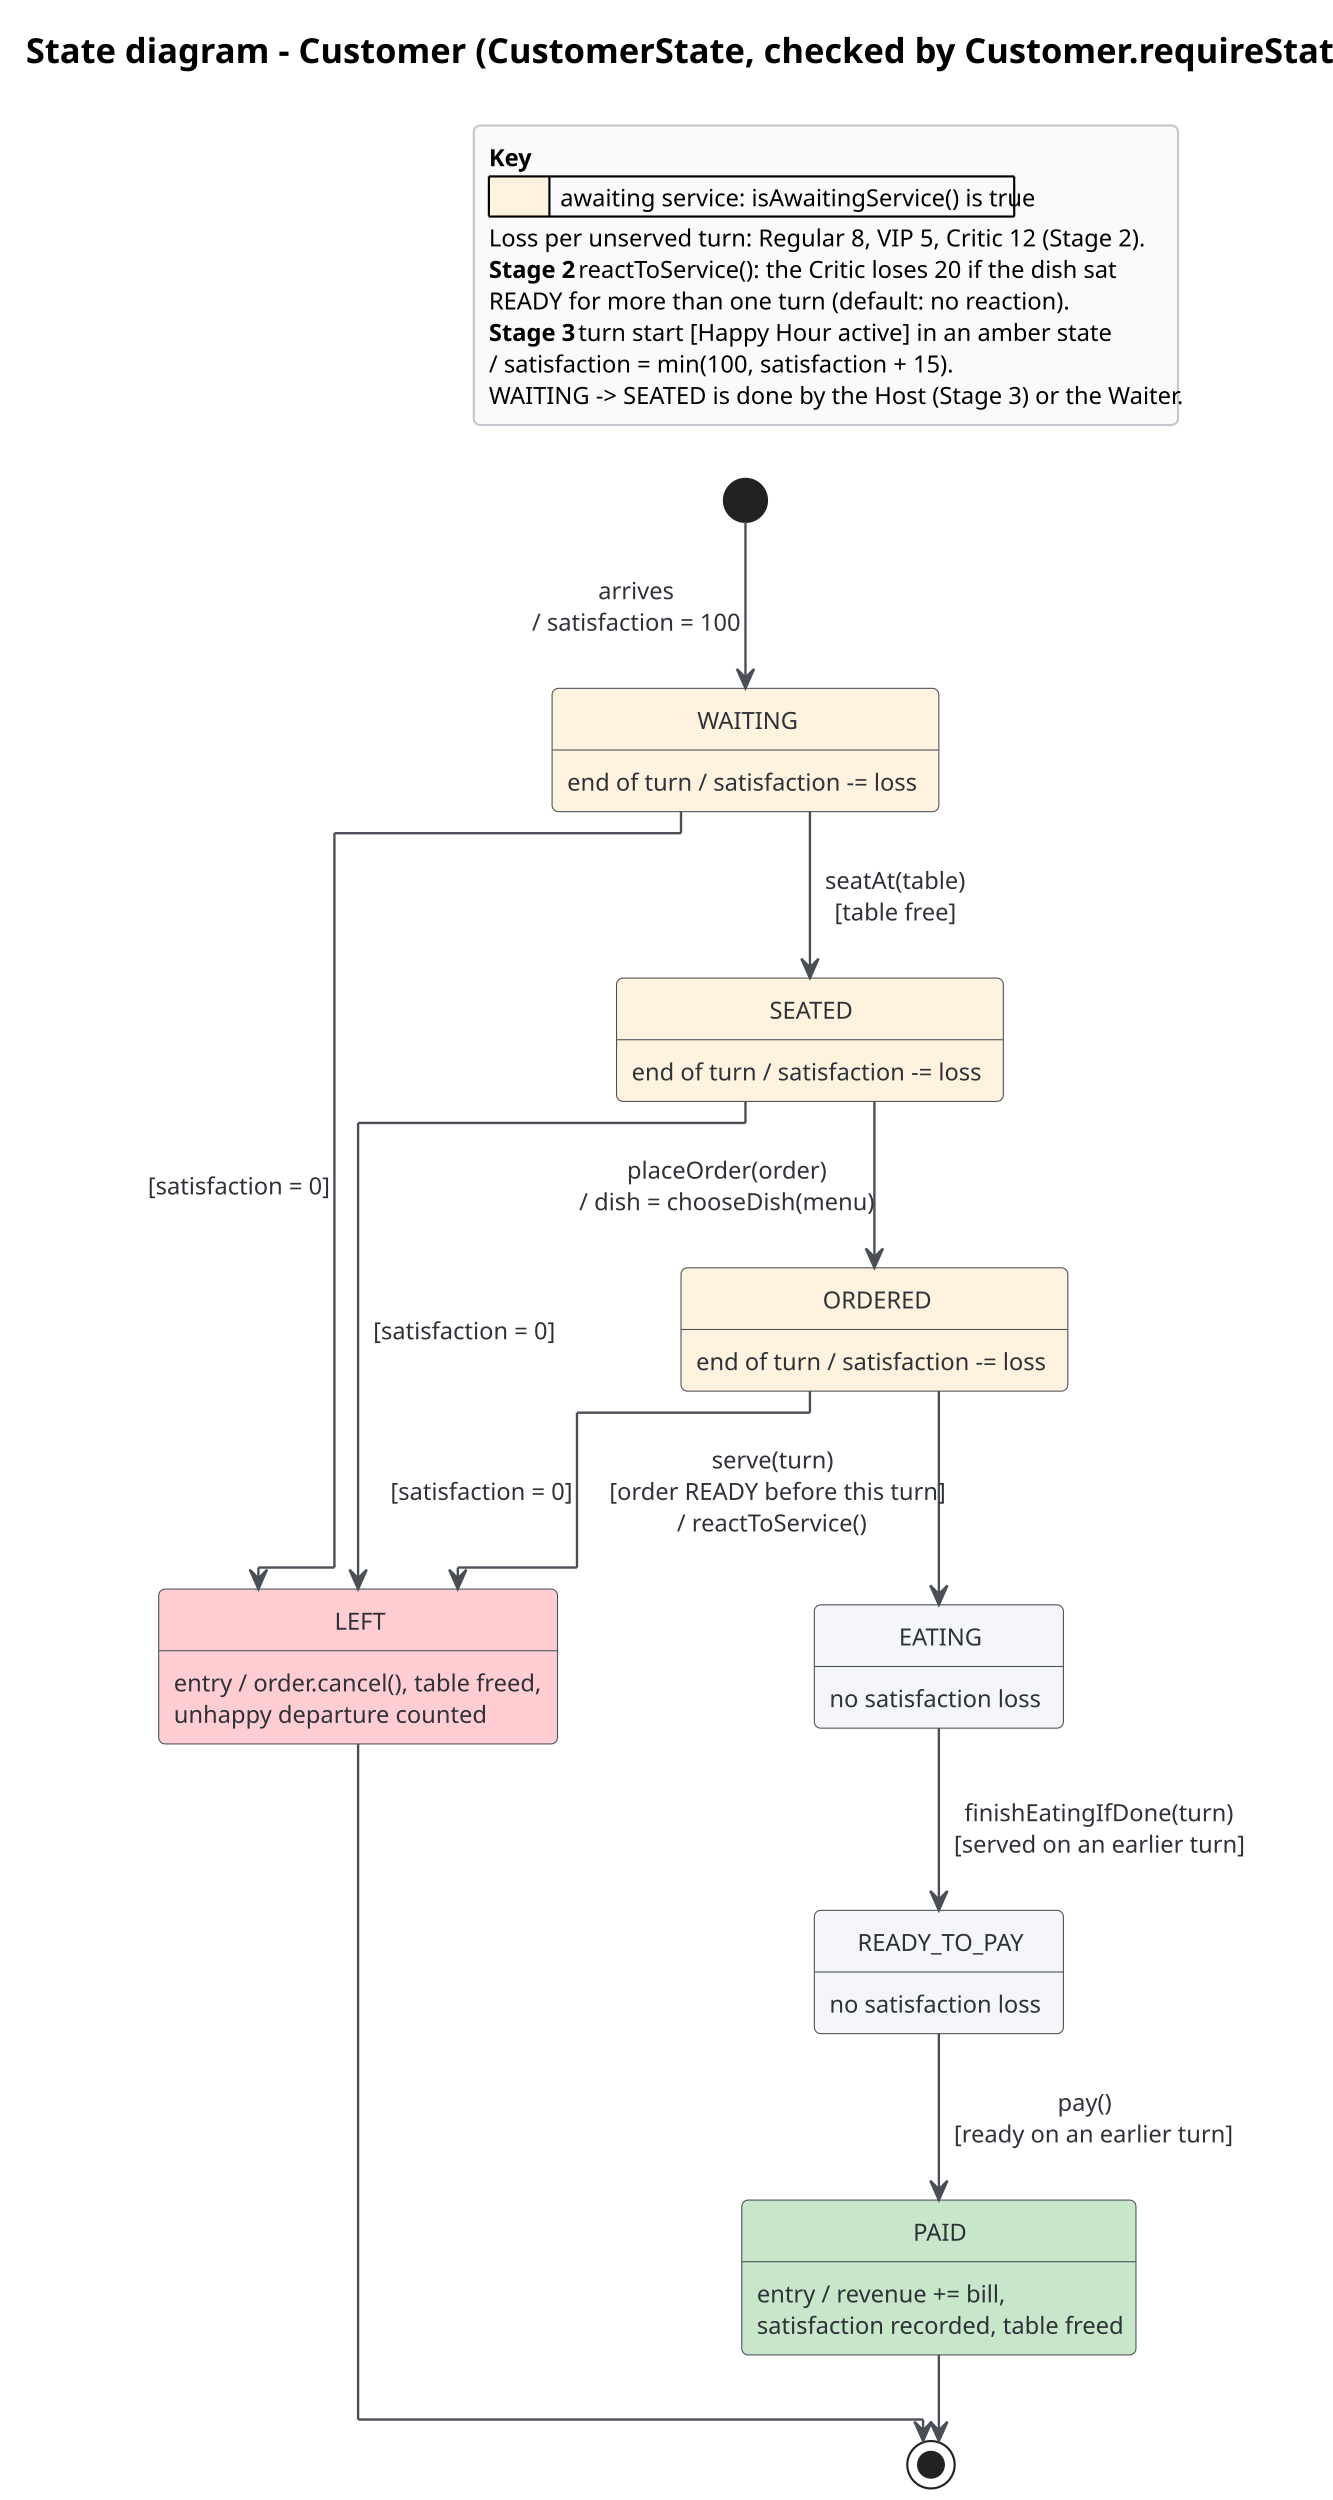
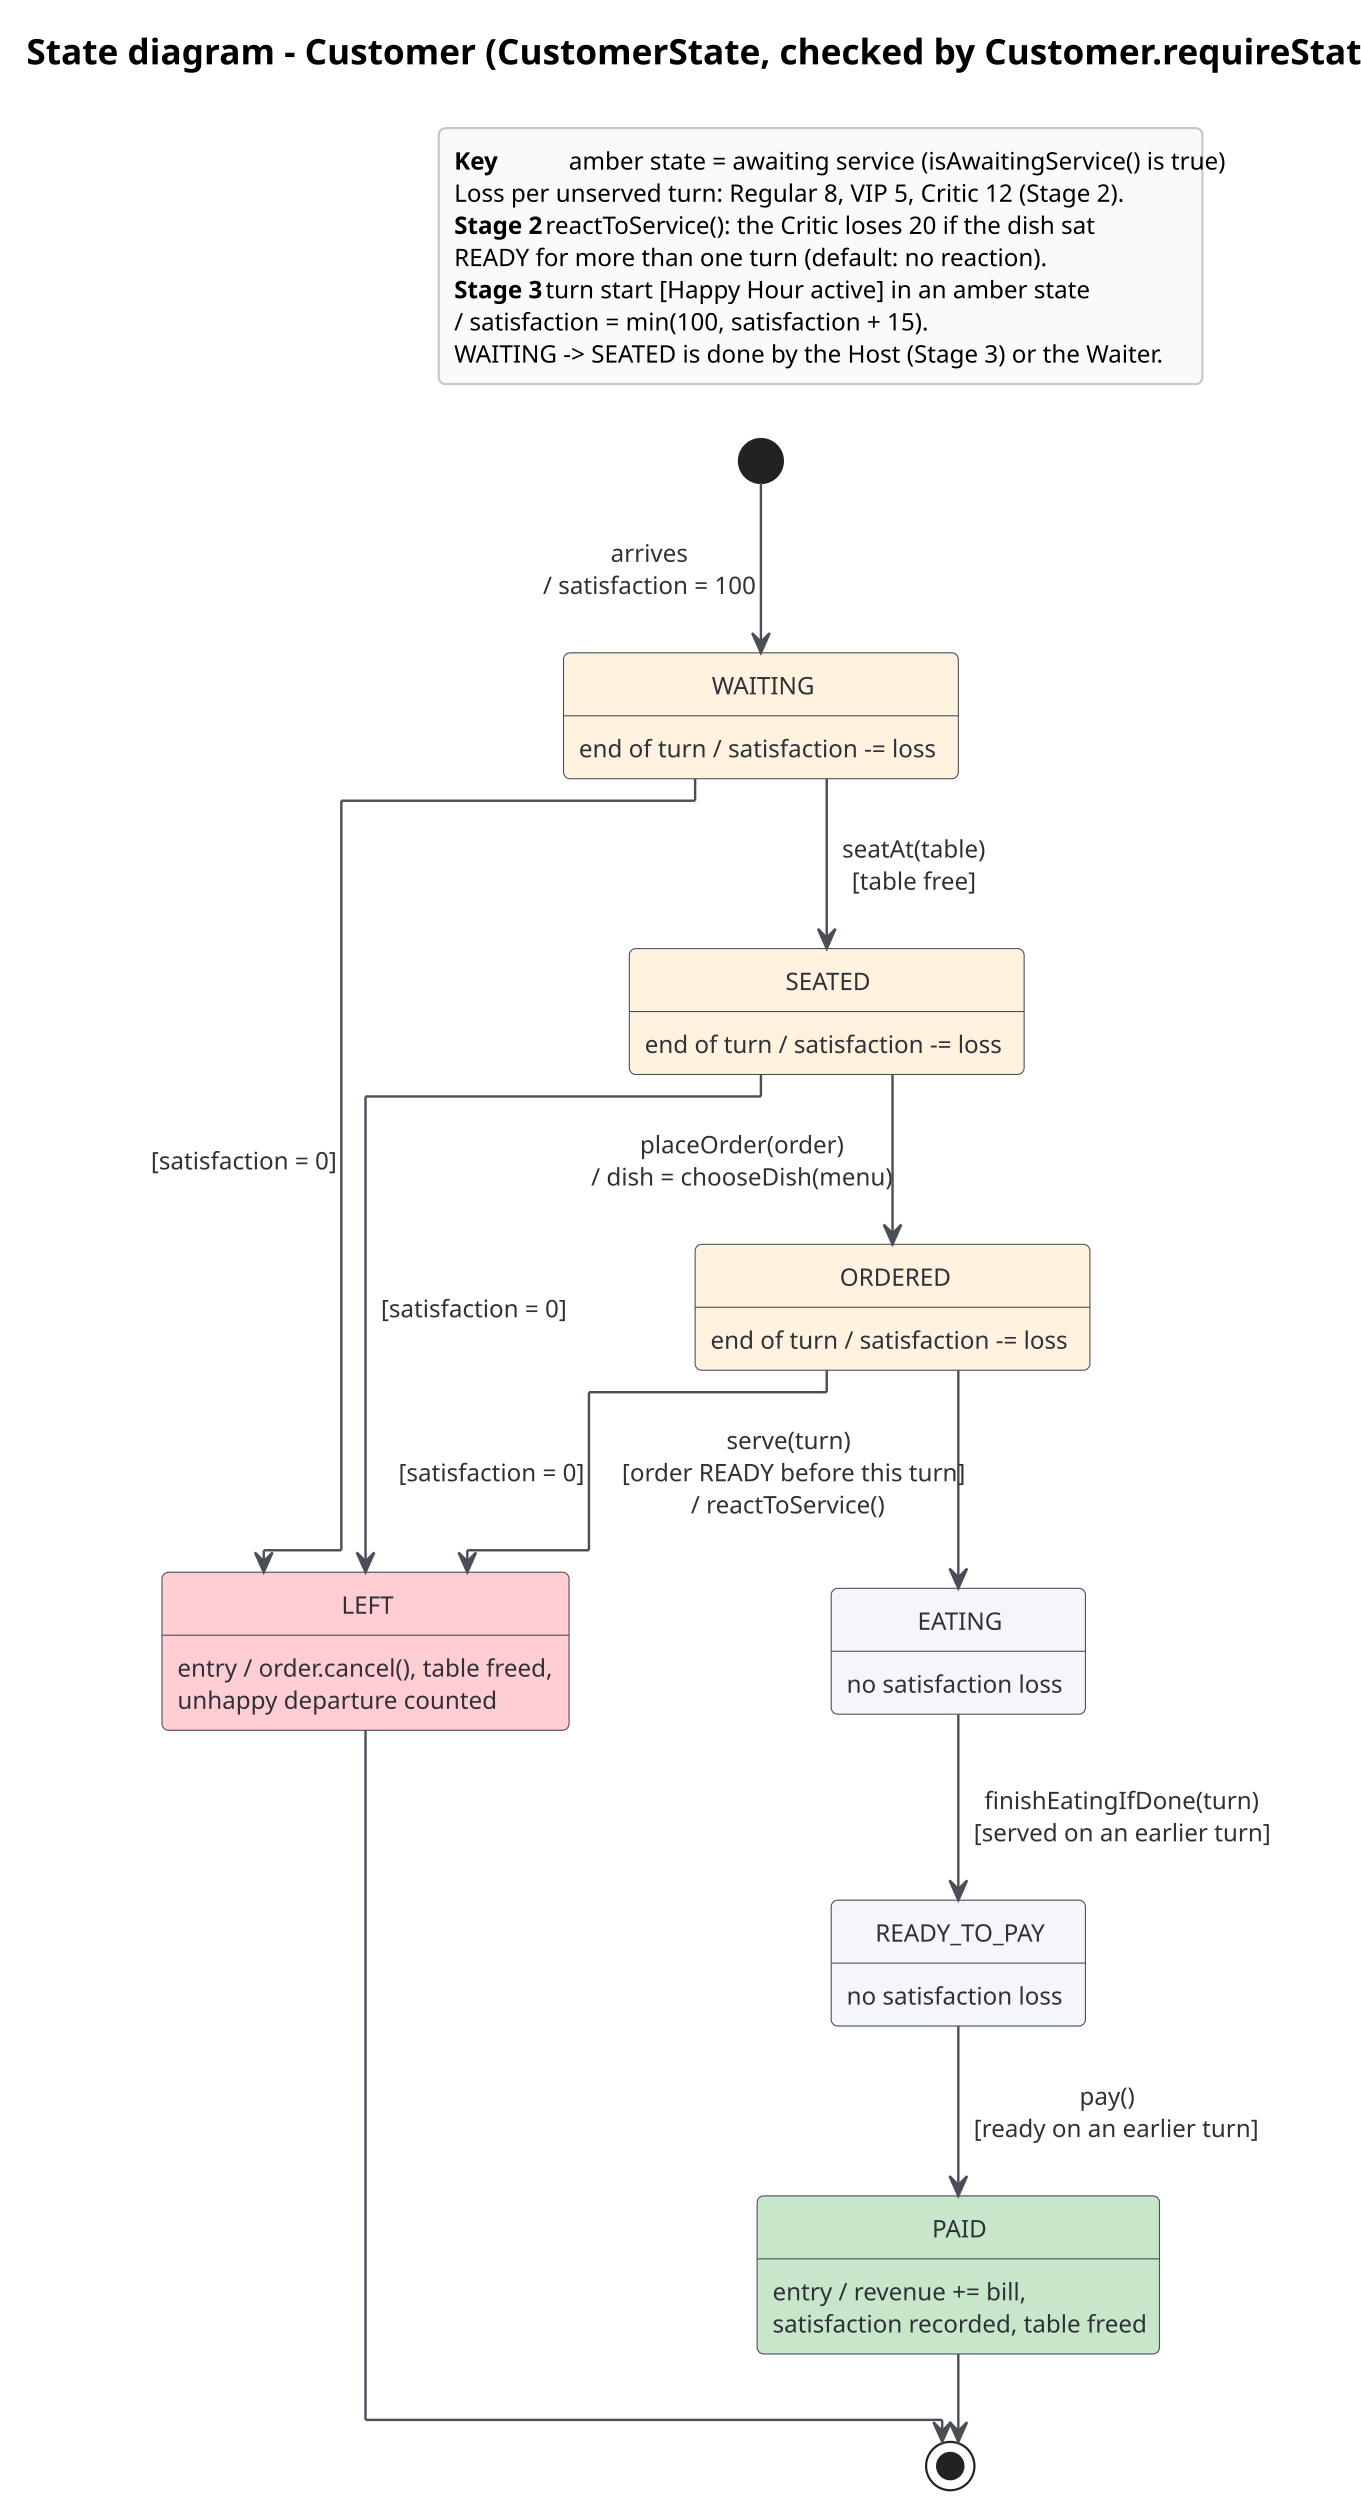
- <svg xmlns="http://www.w3.org/2000/svg" contentStyleType="text/css" data-diagram-type="STATE" height="1330.312px" preserveAspectRatio="none" style="width:709px;height:1330px;background:#FFFFFF;" version="1.1" viewBox="0 0 709 1330" width="709.271px" zoomAndPan="magnify">
-   <defs />
+ <svg xmlns="http://www.w3.org/2000/svg" contentStyleType="text/css" data-diagram-type="STATE" height="1303.958px" preserveAspectRatio="none" style="width:709px;height:1303px;background:#FFFFFF;" version="1.1" viewBox="0 0 709 1303" width="709.271px" zoomAndPan="magnify">
+   <defs>
+     <filter height="1" id="by1xgarniibsl0" width="1" x="0" y="0">
+       <feFlood flood-color="#FFE0B2" result="flood" />
+       <feComposite in="SourceGraphic" in2="flood" operator="over" />
+     </filter>
+   </defs>
  <g>
    <text fill="#000000" font-family="Segoe UI" font-size="18.333" font-weight="bold" lengthAdjust="spacing" textLength="673.24" x="13.75" y="33.533">State diagram - Customer (CustomerState, checked by Customer.requireState)</text>
-     <rect fill="#FAFAFA" height="159.325" rx="3.438" ry="3.438" style="stroke:#C4C8CE;stroke-width:1.146;" width="374.608" x="252.065" y="66.781" />
-     <text fill="#000000" font-family="Segoe UI" font-size="12.604" font-weight="bold" lengthAdjust="spacing" textLength="21.78" x="260.086" y="88.403">Key</text>
-     <rect fill="#FFF3E0" height="21.348" style="stroke:none;stroke-width:1.146;" width="32.204" x="260.086" y="93.858" />
-     <text fill="#000000" font-family="Segoe UI" font-size="12.604" lengthAdjust="spacing" textLength="27.621" x="262.378" y="109.751">        </text>
-     <text fill="#000000" font-family="Segoe UI" font-size="12.604" lengthAdjust="spacing" textLength="235.774" x="298.035" y="109.751">awaiting service: isAwaitingService() is true</text>
-     <line style="stroke:#000000;stroke-width:1.146;" x1="260.086" x2="539.553" y1="93.858" y2="93.858" />
-     <line style="stroke:#000000;stroke-width:1.146;" x1="260.086" x2="539.553" y1="115.206" y2="115.206" />
-     <line style="stroke:#000000;stroke-width:1.146;" x1="260.086" x2="260.086" y1="93.858" y2="115.206" />
-     <line style="stroke:#000000;stroke-width:1.146;" x1="292.29" x2="292.29" y1="93.858" y2="115.206" />
-     <line style="stroke:#000000;stroke-width:1.146;" x1="539.553" x2="539.553" y1="93.858" y2="115.206" />
-     <text fill="#000000" font-family="Segoe UI" font-size="12.604" lengthAdjust="spacing" textLength="326.994" x="260.086" y="131.098">Loss per unserved turn: Regular 8, VIP 5, Critic 12 (Stage 2).</text>
-     <text fill="#000000" font-family="Segoe UI" font-size="12.604" font-weight="bold" lengthAdjust="spacing" textLength="44.102" x="260.086" y="147.863">Stage 2</text>
-     <text fill="#000000" font-family="Segoe UI" font-size="12.604" lengthAdjust="spacing" textLength="270.276" x="307.641" y="147.863">reactToService(): the Critic loses 20 if the dish sat</text>
-     <text fill="#000000" font-family="Segoe UI" font-size="12.604" lengthAdjust="spacing" textLength="290.844" x="260.086" y="164.627">READY for more than one turn (default: no reaction).</text>
-     <text fill="#000000" font-family="Segoe UI" font-size="12.604" font-weight="bold" lengthAdjust="spacing" textLength="44.102" x="260.086" y="181.392">Stage 3</text>
-     <text fill="#000000" font-family="Segoe UI" font-size="12.604" lengthAdjust="spacing" textLength="265.426" x="307.641" y="181.392">turn start [Happy Hour active] in an amber state</text>
-     <text fill="#000000" font-family="Segoe UI" font-size="12.604" lengthAdjust="spacing" textLength="235.867" x="260.086" y="198.156">/ satisfaction = min(100, satisfaction + 15).</text>
-     <text fill="#000000" font-family="Segoe UI" font-size="12.604" lengthAdjust="spacing" textLength="358.566" x="260.086" y="214.921">WAITING -&gt; SEATED is done by the Host (Stage 3) or the Waiter.</text>
+     <rect fill="#FAFAFA" height="133.393" rx="3.438" ry="3.438" style="stroke:#C4C8CE;stroke-width:1.146;" width="397.976" x="228.697" y="66.781" />
+     <text fill="#000000" font-family="Segoe UI" font-size="12.604" font-weight="bold" lengthAdjust="spacing" textLength="21.78" x="236.718" y="88.403">Key</text>
+     <text fill="#000000" font-family="Segoe UI" font-size="12.604" lengthAdjust="spacing" textLength="10.358" x="258.498" y="88.403">   </text>
+     <text fill="#000000" filter="url(#by1xgarniibsl0)" font-family="Segoe UI" font-size="12.604" lengthAdjust="spacing" textLength="20.716" x="268.856" y="88.403">      </text>
+     <text fill="#000000" font-family="Segoe UI" font-size="12.604" lengthAdjust="spacing" textLength="322.175" x="296.477" y="88.403">amber state = awaiting service (isAwaitingService() is true)</text>
+     <text fill="#000000" font-family="Segoe UI" font-size="12.604" lengthAdjust="spacing" textLength="326.994" x="236.718" y="105.167">Loss per unserved turn: Regular 8, VIP 5, Critic 12 (Stage 2).</text>
+     <text fill="#000000" font-family="Segoe UI" font-size="12.604" font-weight="bold" lengthAdjust="spacing" textLength="44.102" x="236.718" y="121.932">Stage 2</text>
+     <text fill="#000000" font-family="Segoe UI" font-size="12.604" lengthAdjust="spacing" textLength="270.276" x="284.273" y="121.932">reactToService(): the Critic loses 20 if the dish sat</text>
+     <text fill="#000000" font-family="Segoe UI" font-size="12.604" lengthAdjust="spacing" textLength="290.844" x="236.718" y="138.696">READY for more than one turn (default: no reaction).</text>
+     <text fill="#000000" font-family="Segoe UI" font-size="12.604" font-weight="bold" lengthAdjust="spacing" textLength="44.102" x="236.718" y="155.461">Stage 3</text>
+     <text fill="#000000" font-family="Segoe UI" font-size="12.604" lengthAdjust="spacing" textLength="265.426" x="284.273" y="155.461">turn start [Happy Hour active] in an amber state</text>
+     <text fill="#000000" font-family="Segoe UI" font-size="12.604" lengthAdjust="spacing" textLength="235.867" x="236.718" y="172.225">/ satisfaction = min(100, satisfaction + 15).</text>
+     <text fill="#000000" font-family="Segoe UI" font-size="12.604" lengthAdjust="spacing" textLength="358.566" x="236.718" y="188.99">WAITING -&gt; SEATED is done by the Host (Stage 3) or the Waiter.</text>
    <g id="WAITING">
-       <rect fill="#FFF3E0" height="65.612" rx="3.438" ry="3.438" style="stroke:#4A4F57;stroke-width:0.573;" width="205.774" x="293.704" y="366.197" />
-       <line style="stroke:#4A4F57;stroke-width:0.573;" x1="293.704" x2="499.478" y1="399.003" y2="399.003" />
-       <text fill="#2E3238" font-family="Segoe UI" font-size="12.604" lengthAdjust="spacing" textLength="51.291" x="370.946" y="387.819">WAITING</text>
-       <text fill="#2E3238" font-family="Segoe UI" font-size="12.604" lengthAdjust="spacing" textLength="178.274" x="301.725" y="420.625">end of turn / satisfaction -= loss</text>
+       <rect fill="#FFF3E0" height="65.612" rx="3.438" ry="3.438" style="stroke:#4A4F57;stroke-width:0.573;" width="205.774" x="293.704" y="340.265" />
+       <line style="stroke:#4A4F57;stroke-width:0.573;" x1="293.704" x2="499.478" y1="373.072" y2="373.072" />
+       <text fill="#2E3238" font-family="Segoe UI" font-size="12.604" lengthAdjust="spacing" textLength="51.291" x="370.946" y="361.887">WAITING</text>
+       <text fill="#2E3238" font-family="Segoe UI" font-size="12.604" lengthAdjust="spacing" textLength="178.274" x="301.725" y="394.694">end of turn / satisfaction -= loss</text>
    </g>
    <g id="SEATED">
-       <rect fill="#FFF3E0" height="65.612" rx="3.438" ry="3.438" style="stroke:#4A4F57;stroke-width:0.573;" width="205.774" x="328" y="520.338" />
-       <line style="stroke:#4A4F57;stroke-width:0.573;" x1="328" x2="533.774" y1="553.144" y2="553.144" />
-       <text fill="#2E3238" font-family="Segoe UI" font-size="12.604" lengthAdjust="spacing" textLength="43.019" x="409.377" y="541.96">SEATED</text>
-       <text fill="#2E3238" font-family="Segoe UI" font-size="12.604" lengthAdjust="spacing" textLength="178.274" x="336.021" y="574.766">end of turn / satisfaction -= loss</text>
+       <rect fill="#FFF3E0" height="65.612" rx="3.438" ry="3.438" style="stroke:#4A4F57;stroke-width:0.573;" width="205.774" x="328" y="494.407" />
+       <line style="stroke:#4A4F57;stroke-width:0.573;" x1="328" x2="533.774" y1="527.213" y2="527.213" />
+       <text fill="#2E3238" font-family="Segoe UI" font-size="12.604" lengthAdjust="spacing" textLength="43.019" x="409.377" y="516.029">SEATED</text>
+       <text fill="#2E3238" font-family="Segoe UI" font-size="12.604" lengthAdjust="spacing" textLength="178.274" x="336.021" y="548.835">end of turn / satisfaction -= loss</text>
    </g>
    <g id="ORDERED">
-       <rect fill="#FFF3E0" height="65.612" rx="3.438" ry="3.438" style="stroke:#4A4F57;stroke-width:0.573;" width="205.774" x="362.296" y="674.48" />
-       <line style="stroke:#4A4F57;stroke-width:0.573;" x1="362.296" x2="568.069" y1="707.286" y2="707.286" />
-       <text fill="#2E3238" font-family="Segoe UI" font-size="12.604" lengthAdjust="spacing" textLength="55.008" x="437.679" y="696.102">ORDERED</text>
-       <text fill="#2E3238" font-family="Segoe UI" font-size="12.604" lengthAdjust="spacing" textLength="178.274" x="370.316" y="728.908">end of turn / satisfaction -= loss</text>
+       <rect fill="#FFF3E0" height="65.612" rx="3.438" ry="3.438" style="stroke:#4A4F57;stroke-width:0.573;" width="205.774" x="362.296" y="648.548" />
+       <line style="stroke:#4A4F57;stroke-width:0.573;" x1="362.296" x2="568.069" y1="681.355" y2="681.355" />
+       <text fill="#2E3238" font-family="Segoe UI" font-size="12.604" lengthAdjust="spacing" textLength="55.008" x="437.679" y="670.17">ORDERED</text>
+       <text fill="#2E3238" font-family="Segoe UI" font-size="12.604" lengthAdjust="spacing" textLength="178.274" x="370.316" y="702.977">end of turn / satisfaction -= loss</text>
    </g>
    <g id="EATING">
-       <rect fill="#F4F6F9" height="65.612" rx="3.438" ry="3.438" style="stroke:#4A4F57;stroke-width:0.573;" width="132.512" x="433.222" y="853.768" />
-       <line style="stroke:#4A4F57;stroke-width:0.573;" x1="433.222" x2="565.734" y1="886.574" y2="886.574" />
-       <text fill="#2E3238" font-family="Segoe UI" font-size="12.604" lengthAdjust="spacing" textLength="42.539" x="478.209" y="875.39">EATING</text>
-       <text fill="#2E3238" font-family="Segoe UI" font-size="12.604" lengthAdjust="spacing" textLength="105.012" x="441.243" y="908.196">no satisfaction loss</text>
+       <rect fill="#F4F6F9" height="65.612" rx="3.438" ry="3.438" style="stroke:#4A4F57;stroke-width:0.573;" width="132.512" x="433.222" y="827.837" />
+       <line style="stroke:#4A4F57;stroke-width:0.573;" x1="433.222" x2="565.734" y1="860.643" y2="860.643" />
+       <text fill="#2E3238" font-family="Segoe UI" font-size="12.604" lengthAdjust="spacing" textLength="42.539" x="478.209" y="849.459">EATING</text>
+       <text fill="#2E3238" font-family="Segoe UI" font-size="12.604" lengthAdjust="spacing" textLength="105.012" x="441.243" y="882.265">no satisfaction loss</text>
    </g>
    <g id="READY_TO_PAY">
-       <rect fill="#F4F6F9" height="65.612" rx="3.438" ry="3.438" style="stroke:#4A4F57;stroke-width:0.573;" width="132.512" x="433.222" y="1016.292" />
-       <line style="stroke:#4A4F57;stroke-width:0.573;" x1="433.222" x2="565.734" y1="1049.098" y2="1049.098" />
-       <text fill="#2E3238" font-family="Segoe UI" font-size="12.604" lengthAdjust="spacing" textLength="86.574" x="456.191" y="1037.914">READY_TO_PAY</text>
-       <text fill="#2E3238" font-family="Segoe UI" font-size="12.604" lengthAdjust="spacing" textLength="105.012" x="441.243" y="1070.72">no satisfaction loss</text>
+       <rect fill="#F4F6F9" height="65.612" rx="3.438" ry="3.438" style="stroke:#4A4F57;stroke-width:0.573;" width="132.512" x="433.222" y="990.36" />
+       <line style="stroke:#4A4F57;stroke-width:0.573;" x1="433.222" x2="565.734" y1="1023.167" y2="1023.167" />
+       <text fill="#2E3238" font-family="Segoe UI" font-size="12.604" lengthAdjust="spacing" textLength="86.574" x="456.191" y="1011.982">READY_TO_PAY</text>
+       <text fill="#2E3238" font-family="Segoe UI" font-size="12.604" lengthAdjust="spacing" textLength="105.012" x="441.243" y="1044.789">no satisfaction loss</text>
    </g>
    <g id="PAID">
-       <rect fill="#C8E6C9" height="82.377" rx="3.438" ry="3.438" style="stroke:#4A4F57;stroke-width:0.573;" width="209.713" x="394.622" y="1170.433" />
-       <line style="stroke:#4A4F57;stroke-width:0.573;" x1="394.622" x2="604.335" y1="1203.239" y2="1203.239" />
-       <text fill="#2E3238" font-family="Segoe UI" font-size="12.604" lengthAdjust="spacing" textLength="27.381" x="485.788" y="1192.055">PAID</text>
-       <text fill="#2E3238" font-family="Segoe UI" font-size="12.604" lengthAdjust="spacing" textLength="128.202" x="402.643" y="1224.861">entry / revenue += bill,</text>
-       <text fill="#2E3238" font-family="Segoe UI" font-size="12.604" lengthAdjust="spacing" textLength="182.213" x="402.643" y="1241.626">satisfaction recorded, table freed</text>
+       <rect fill="#C8E6C9" height="82.377" rx="3.438" ry="3.438" style="stroke:#4A4F57;stroke-width:0.573;" width="209.713" x="394.622" y="1144.502" />
+       <line style="stroke:#4A4F57;stroke-width:0.573;" x1="394.622" x2="604.335" y1="1177.308" y2="1177.308" />
+       <text fill="#2E3238" font-family="Segoe UI" font-size="12.604" lengthAdjust="spacing" textLength="27.381" x="485.788" y="1166.124">PAID</text>
+       <text fill="#2E3238" font-family="Segoe UI" font-size="12.604" lengthAdjust="spacing" textLength="128.202" x="402.643" y="1198.93">entry / revenue += bill,</text>
+       <text fill="#2E3238" font-family="Segoe UI" font-size="12.604" lengthAdjust="spacing" textLength="182.213" x="402.643" y="1215.695">satisfaction recorded, table freed</text>
    </g>
    <g id="LEFT">
-       <rect fill="#FFCDD2" height="82.377" rx="3.438" ry="3.438" style="stroke:#4A4F57;stroke-width:0.573;" width="212.168" x="84.428" y="845.385" />
-       <line style="stroke:#4A4F57;stroke-width:0.573;" x1="84.428" x2="296.596" y1="878.192" y2="878.192" />
-       <text fill="#2E3238" font-family="Segoe UI" font-size="12.604" lengthAdjust="spacing" textLength="25.067" x="177.979" y="867.008">LEFT</text>
-       <text fill="#2E3238" font-family="Segoe UI" font-size="12.604" lengthAdjust="spacing" textLength="184.668" x="92.449" y="899.814">entry / order.cancel(), table freed,</text>
-       <text fill="#2E3238" font-family="Segoe UI" font-size="12.604" lengthAdjust="spacing" textLength="155.989" x="92.449" y="916.578">unhappy departure counted</text>
+       <rect fill="#FFCDD2" height="82.377" rx="3.438" ry="3.438" style="stroke:#4A4F57;stroke-width:0.573;" width="212.168" x="84.428" y="819.454" />
+       <line style="stroke:#4A4F57;stroke-width:0.573;" x1="84.428" x2="296.596" y1="852.26" y2="852.26" />
+       <text fill="#2E3238" font-family="Segoe UI" font-size="12.604" lengthAdjust="spacing" textLength="25.067" x="177.979" y="841.076">LEFT</text>
+       <text fill="#2E3238" font-family="Segoe UI" font-size="12.604" lengthAdjust="spacing" textLength="184.668" x="92.449" y="873.883">entry / order.cancel(), table freed,</text>
+       <text fill="#2E3238" font-family="Segoe UI" font-size="12.604" lengthAdjust="spacing" textLength="155.989" x="92.449" y="890.647">unhappy departure counted</text>
    </g>
-     <ellipse cx="396.591" cy="266.209" fill="#222222" rx="11.458" ry="11.458" style="stroke:#222222;stroke-width:1.146;" />
-     <ellipse cx="495.277" cy="1311.247" fill="none" rx="12.604" ry="12.604" style="stroke:#222222;stroke-width:1.146;" />
-     <ellipse cx="495.277" cy="1311.247" fill="#222222" rx="6.875" ry="6.875" style="stroke:#222222;stroke-width:1.146;" />
-     <line style="stroke:#4A4F57;stroke-width:1.26;" x1="396.591" x2="396.591" y1="277.668" y2="366.197" />
-     <polygon fill="#4A4F57" points="396.591,366.197,401.175,355.884,396.591,360.467,392.008,355.884,396.591,366.197" style="stroke:#4A4F57;stroke-width:1.26;" />
-     <text fill="#2E3238" font-family="Segoe UI" font-size="12.604" lengthAdjust="spacing" textLength="36.206" x="318.248" y="318.769">arrives</text>
-     <text fill="#2E3238" font-family="Segoe UI" font-size="12.604" lengthAdjust="spacing" textLength="106.729" x="282.987" y="335.533">/ satisfaction = 100</text>
-     <line style="stroke:#4A4F57;stroke-width:1.26;" x1="430.887" x2="430.887" y1="431.809" y2="520.338" />
-     <polygon fill="#4A4F57" points="430.887,520.338,435.47,510.026,430.887,514.609,426.303,510.026,430.887,520.338" style="stroke:#4A4F57;stroke-width:1.26;" />
-     <text fill="#2E3238" font-family="Segoe UI" font-size="12.604" lengthAdjust="spacing" textLength="70.369" x="438.908" y="472.91">seatAt(table)</text>
-     <text fill="#2E3238" font-family="Segoe UI" font-size="12.604" lengthAdjust="spacing" textLength="60.307" x="443.939" y="489.675">[table free]</text>
-     <line style="stroke:#4A4F57;stroke-width:1.26;" x1="465.183" x2="465.183" y1="585.951" y2="674.48" />
-     <polygon fill="#4A4F57" points="465.183,674.48,469.766,664.167,465.183,668.75,460.599,664.167,465.183,674.48" style="stroke:#4A4F57;stroke-width:1.26;" />
-     <text fill="#2E3238" font-family="Segoe UI" font-size="12.604" lengthAdjust="spacing" textLength="99.338" x="333.537" y="627.052">placeOrder(order)</text>
-     <text fill="#2E3238" font-family="Segoe UI" font-size="12.604" lengthAdjust="spacing" textLength="150.204" x="308.104" y="643.816">/ dish = chooseDish(menu)</text>
-     <line style="stroke:#4A4F57;stroke-width:1.26;" x1="499.478" x2="499.478" y1="740.092" y2="853.768" />
-     <polygon fill="#4A4F57" points="499.478,853.768,504.062,843.455,499.478,848.039,494.895,843.455,499.478,853.768" style="stroke:#4A4F57;stroke-width:1.26;" />
-     <text fill="#2E3238" font-family="Segoe UI" font-size="12.604" lengthAdjust="spacing" textLength="59.476" x="378.636" y="781.193">serve(turn)</text>
-     <text fill="#2E3238" font-family="Segoe UI" font-size="12.604" lengthAdjust="spacing" textLength="168.458" x="324.146" y="797.958">[order READY before this turn]</text>
-     <text fill="#2E3238" font-family="Segoe UI" font-size="12.604" lengthAdjust="spacing" textLength="96.611" x="360.069" y="814.722">/ reactToService()</text>
-     <line style="stroke:#4A4F57;stroke-width:1.26;" x1="499.478" x2="499.478" y1="919.38" y2="1016.292" />
-     <polygon fill="#4A4F57" points="499.478,1016.292,504.062,1005.979,499.478,1010.562,494.895,1005.979,499.478,1016.292" style="stroke:#4A4F57;stroke-width:1.26;" />
-     <text fill="#2E3238" font-family="Segoe UI" font-size="12.604" lengthAdjust="spacing" textLength="132.104" x="513.066" y="968.864">finishEatingIfDone(turn)</text>
-     <text fill="#2E3238" font-family="Segoe UI" font-size="12.604" lengthAdjust="spacing" textLength="143.237" x="507.499" y="985.628">[served on an earlier turn]</text>
-     <line style="stroke:#4A4F57;stroke-width:1.26;" x1="499.478" x2="499.478" y1="1081.904" y2="1170.433" />
-     <polygon fill="#4A4F57" points="499.478,1170.433,504.062,1160.12,499.478,1164.704,494.895,1160.12,499.478,1170.433" style="stroke:#4A4F57;stroke-width:1.26;" />
-     <text fill="#2E3238" font-family="Segoe UI" font-size="12.604" lengthAdjust="spacing" textLength="27.529" x="562.621" y="1123.005">pay()</text>
-     <text fill="#2E3238" font-family="Segoe UI" font-size="12.604" lengthAdjust="spacing" textLength="137.772" x="507.499" y="1139.77">[ready on an earlier turn]</text>
-     <line style="stroke:#4A4F57;stroke-width:1.26;" x1="362.296" x2="362.296" y1="431.809" y2="443.267" />
-     <line style="stroke:#4A4F57;stroke-width:1.26;" x1="362.296" x2="177.908" y1="443.267" y2="443.267" />
-     <line style="stroke:#4A4F57;stroke-width:1.26;" x1="177.908" x2="177.908" y1="443.267" y2="833.927" />
-     <line style="stroke:#4A4F57;stroke-width:1.26;" x1="177.908" x2="137.47" y1="833.927" y2="833.927" />
-     <line style="stroke:#4A4F57;stroke-width:1.26;" x1="137.47" x2="137.47" y1="833.927" y2="845.385" />
-     <polygon fill="#4A4F57" points="137.47,845.385,142.053,835.073,137.47,839.656,132.887,835.073,137.47,845.385" style="stroke:#4A4F57;stroke-width:1.26;" />
-     <text fill="#2E3238" font-family="Segoe UI" font-size="12.604" lengthAdjust="spacing" textLength="92.383" x="78.65" y="635.434">[satisfaction = 0]</text>
-     <line style="stroke:#4A4F57;stroke-width:1.26;" x1="396.591" x2="396.591" y1="585.951" y2="597.409" />
-     <line style="stroke:#4A4F57;stroke-width:1.26;" x1="396.591" x2="190.512" y1="597.409" y2="597.409" />
-     <line style="stroke:#4A4F57;stroke-width:1.26;" x1="190.512" x2="190.512" y1="597.409" y2="845.385" />
-     <polygon fill="#4A4F57" points="190.512,845.385,195.095,835.073,190.512,839.656,185.929,835.073,190.512,845.385" style="stroke:#4A4F57;stroke-width:1.26;" />
-     <text fill="#2E3238" font-family="Segoe UI" font-size="12.604" lengthAdjust="spacing" textLength="92.383" x="198.533" y="712.505">[satisfaction = 0]</text>
-     <line style="stroke:#4A4F57;stroke-width:1.26;" x1="430.887" x2="430.887" y1="740.092" y2="751.55" />
-     <line style="stroke:#4A4F57;stroke-width:1.26;" x1="430.887" x2="306.958" y1="751.55" y2="751.55" />
-     <line style="stroke:#4A4F57;stroke-width:1.26;" x1="306.958" x2="306.958" y1="751.55" y2="833.927" />
-     <line style="stroke:#4A4F57;stroke-width:1.26;" x1="306.958" x2="243.554" y1="833.927" y2="833.927" />
-     <line style="stroke:#4A4F57;stroke-width:1.26;" x1="243.554" x2="243.554" y1="833.927" y2="845.385" />
-     <polygon fill="#4A4F57" points="243.554,845.385,248.137,835.073,243.554,839.656,238.971,835.073,243.554,845.385" style="stroke:#4A4F57;stroke-width:1.26;" />
-     <text fill="#2E3238" font-family="Segoe UI" font-size="12.604" lengthAdjust="spacing" textLength="92.383" x="207.7" y="797.958">[satisfaction = 0]</text>
-     <line style="stroke:#4A4F57;stroke-width:1.26;" x1="499.478" x2="499.478" y1="1252.81" y2="1298.643" />
-     <polygon fill="#4A4F57" points="499.478,1298.643,504.062,1288.331,499.478,1292.914,494.895,1288.331,499.478,1298.643" style="stroke:#4A4F57;stroke-width:1.26;" />
-     <line style="stroke:#4A4F57;stroke-width:1.26;" x1="190.512" x2="190.512" y1="927.763" y2="1287.185" />
-     <line style="stroke:#4A4F57;stroke-width:1.26;" x1="190.512" x2="491.075" y1="1287.185" y2="1287.185" />
-     <line style="stroke:#4A4F57;stroke-width:1.26;" x1="491.075" x2="491.075" y1="1287.185" y2="1298.643" />
-     <polygon fill="#4A4F57" points="491.075,1298.643,495.659,1288.331,491.075,1292.914,486.492,1288.331,491.075,1298.643" style="stroke:#4A4F57;stroke-width:1.26;" />
+     <ellipse cx="396.591" cy="240.278" fill="#222222" rx="11.458" ry="11.458" style="stroke:#222222;stroke-width:1.146;" />
+     <ellipse cx="495.277" cy="1285.316" fill="none" rx="12.604" ry="12.604" style="stroke:#222222;stroke-width:1.146;" />
+     <ellipse cx="495.277" cy="1285.316" fill="#222222" rx="6.875" ry="6.875" style="stroke:#222222;stroke-width:1.146;" />
+     <line style="stroke:#4A4F57;stroke-width:1.26;" x1="396.591" x2="396.591" y1="251.737" y2="340.265" />
+     <polygon fill="#4A4F57" points="396.591,340.265,401.175,329.953,396.591,334.536,392.008,329.953,396.591,340.265" style="stroke:#4A4F57;stroke-width:1.26;" />
+     <text fill="#2E3238" font-family="Segoe UI" font-size="12.604" lengthAdjust="spacing" textLength="36.206" x="318.248" y="292.838">arrives</text>
+     <text fill="#2E3238" font-family="Segoe UI" font-size="12.604" lengthAdjust="spacing" textLength="106.729" x="282.987" y="309.602">/ satisfaction = 100</text>
+     <line style="stroke:#4A4F57;stroke-width:1.26;" x1="430.887" x2="430.887" y1="405.878" y2="494.407" />
+     <polygon fill="#4A4F57" points="430.887,494.407,435.47,484.094,430.887,488.678,426.303,484.094,430.887,494.407" style="stroke:#4A4F57;stroke-width:1.26;" />
+     <text fill="#2E3238" font-family="Segoe UI" font-size="12.604" lengthAdjust="spacing" textLength="70.369" x="438.908" y="446.979">seatAt(table)</text>
+     <text fill="#2E3238" font-family="Segoe UI" font-size="12.604" lengthAdjust="spacing" textLength="60.307" x="443.939" y="463.744">[table free]</text>
+     <line style="stroke:#4A4F57;stroke-width:1.26;" x1="465.183" x2="465.183" y1="560.019" y2="648.548" />
+     <polygon fill="#4A4F57" points="465.183,648.548,469.766,638.236,465.183,642.819,460.599,638.236,465.183,648.548" style="stroke:#4A4F57;stroke-width:1.26;" />
+     <text fill="#2E3238" font-family="Segoe UI" font-size="12.604" lengthAdjust="spacing" textLength="99.338" x="333.537" y="601.12">placeOrder(order)</text>
+     <text fill="#2E3238" font-family="Segoe UI" font-size="12.604" lengthAdjust="spacing" textLength="150.204" x="308.104" y="617.885">/ dish = chooseDish(menu)</text>
+     <line style="stroke:#4A4F57;stroke-width:1.26;" x1="499.478" x2="499.478" y1="714.161" y2="827.837" />
+     <polygon fill="#4A4F57" points="499.478,827.837,504.062,817.524,499.478,822.107,494.895,817.524,499.478,827.837" style="stroke:#4A4F57;stroke-width:1.26;" />
+     <text fill="#2E3238" font-family="Segoe UI" font-size="12.604" lengthAdjust="spacing" textLength="59.476" x="378.636" y="755.262">serve(turn)</text>
+     <text fill="#2E3238" font-family="Segoe UI" font-size="12.604" lengthAdjust="spacing" textLength="168.458" x="324.146" y="772.027">[order READY before this turn]</text>
+     <text fill="#2E3238" font-family="Segoe UI" font-size="12.604" lengthAdjust="spacing" textLength="96.611" x="360.069" y="788.791">/ reactToService()</text>
+     <line style="stroke:#4A4F57;stroke-width:1.26;" x1="499.478" x2="499.478" y1="893.449" y2="990.36" />
+     <polygon fill="#4A4F57" points="499.478,990.36,504.062,980.048,499.478,984.631,494.895,980.048,499.478,990.36" style="stroke:#4A4F57;stroke-width:1.26;" />
+     <text fill="#2E3238" font-family="Segoe UI" font-size="12.604" lengthAdjust="spacing" textLength="132.104" x="513.066" y="942.932">finishEatingIfDone(turn)</text>
+     <text fill="#2E3238" font-family="Segoe UI" font-size="12.604" lengthAdjust="spacing" textLength="143.237" x="507.499" y="959.697">[served on an earlier turn]</text>
+     <line style="stroke:#4A4F57;stroke-width:1.26;" x1="499.478" x2="499.478" y1="1055.973" y2="1144.502" />
+     <polygon fill="#4A4F57" points="499.478,1144.502,504.062,1134.189,499.478,1138.773,494.895,1134.189,499.478,1144.502" style="stroke:#4A4F57;stroke-width:1.26;" />
+     <text fill="#2E3238" font-family="Segoe UI" font-size="12.604" lengthAdjust="spacing" textLength="27.529" x="562.621" y="1097.074">pay()</text>
+     <text fill="#2E3238" font-family="Segoe UI" font-size="12.604" lengthAdjust="spacing" textLength="137.772" x="507.499" y="1113.838">[ready on an earlier turn]</text>
+     <line style="stroke:#4A4F57;stroke-width:1.26;" x1="362.296" x2="362.296" y1="405.878" y2="417.336" />
+     <line style="stroke:#4A4F57;stroke-width:1.26;" x1="362.296" x2="177.908" y1="417.336" y2="417.336" />
+     <line style="stroke:#4A4F57;stroke-width:1.26;" x1="177.908" x2="177.908" y1="417.336" y2="807.996" />
+     <line style="stroke:#4A4F57;stroke-width:1.26;" x1="177.908" x2="137.47" y1="807.996" y2="807.996" />
+     <line style="stroke:#4A4F57;stroke-width:1.26;" x1="137.47" x2="137.47" y1="807.996" y2="819.454" />
+     <polygon fill="#4A4F57" points="137.47,819.454,142.053,809.142,137.47,813.725,132.887,809.142,137.47,819.454" style="stroke:#4A4F57;stroke-width:1.26;" />
+     <text fill="#2E3238" font-family="Segoe UI" font-size="12.604" lengthAdjust="spacing" textLength="92.383" x="78.65" y="609.503">[satisfaction = 0]</text>
+     <line style="stroke:#4A4F57;stroke-width:1.26;" x1="396.591" x2="396.591" y1="560.019" y2="571.478" />
+     <line style="stroke:#4A4F57;stroke-width:1.26;" x1="396.591" x2="190.512" y1="571.478" y2="571.478" />
+     <line style="stroke:#4A4F57;stroke-width:1.26;" x1="190.512" x2="190.512" y1="571.478" y2="819.454" />
+     <polygon fill="#4A4F57" points="190.512,819.454,195.095,809.142,190.512,813.725,185.929,809.142,190.512,819.454" style="stroke:#4A4F57;stroke-width:1.26;" />
+     <text fill="#2E3238" font-family="Segoe UI" font-size="12.604" lengthAdjust="spacing" textLength="92.383" x="198.533" y="686.573">[satisfaction = 0]</text>
+     <line style="stroke:#4A4F57;stroke-width:1.26;" x1="430.887" x2="430.887" y1="714.161" y2="725.619" />
+     <line style="stroke:#4A4F57;stroke-width:1.26;" x1="430.887" x2="306.958" y1="725.619" y2="725.619" />
+     <line style="stroke:#4A4F57;stroke-width:1.26;" x1="306.958" x2="306.958" y1="725.619" y2="807.996" />
+     <line style="stroke:#4A4F57;stroke-width:1.26;" x1="306.958" x2="243.554" y1="807.996" y2="807.996" />
+     <line style="stroke:#4A4F57;stroke-width:1.26;" x1="243.554" x2="243.554" y1="807.996" y2="819.454" />
+     <polygon fill="#4A4F57" points="243.554,819.454,248.137,809.142,243.554,813.725,238.971,809.142,243.554,819.454" style="stroke:#4A4F57;stroke-width:1.26;" />
+     <text fill="#2E3238" font-family="Segoe UI" font-size="12.604" lengthAdjust="spacing" textLength="92.383" x="207.7" y="772.027">[satisfaction = 0]</text>
+     <line style="stroke:#4A4F57;stroke-width:1.26;" x1="499.478" x2="499.478" y1="1226.879" y2="1272.712" />
+     <polygon fill="#4A4F57" points="499.478,1272.712,504.062,1262.399,499.478,1266.983,494.895,1262.399,499.478,1272.712" style="stroke:#4A4F57;stroke-width:1.26;" />
+     <line style="stroke:#4A4F57;stroke-width:1.26;" x1="190.512" x2="190.512" y1="901.831" y2="1261.254" />
+     <line style="stroke:#4A4F57;stroke-width:1.26;" x1="190.512" x2="491.075" y1="1261.254" y2="1261.254" />
+     <line style="stroke:#4A4F57;stroke-width:1.26;" x1="491.075" x2="491.075" y1="1261.254" y2="1272.712" />
+     <polygon fill="#4A4F57" points="491.075,1272.712,495.659,1262.399,491.075,1266.983,486.492,1262.399,491.075,1272.712" style="stroke:#4A4F57;stroke-width:1.26;" />
  </g>
</svg>
